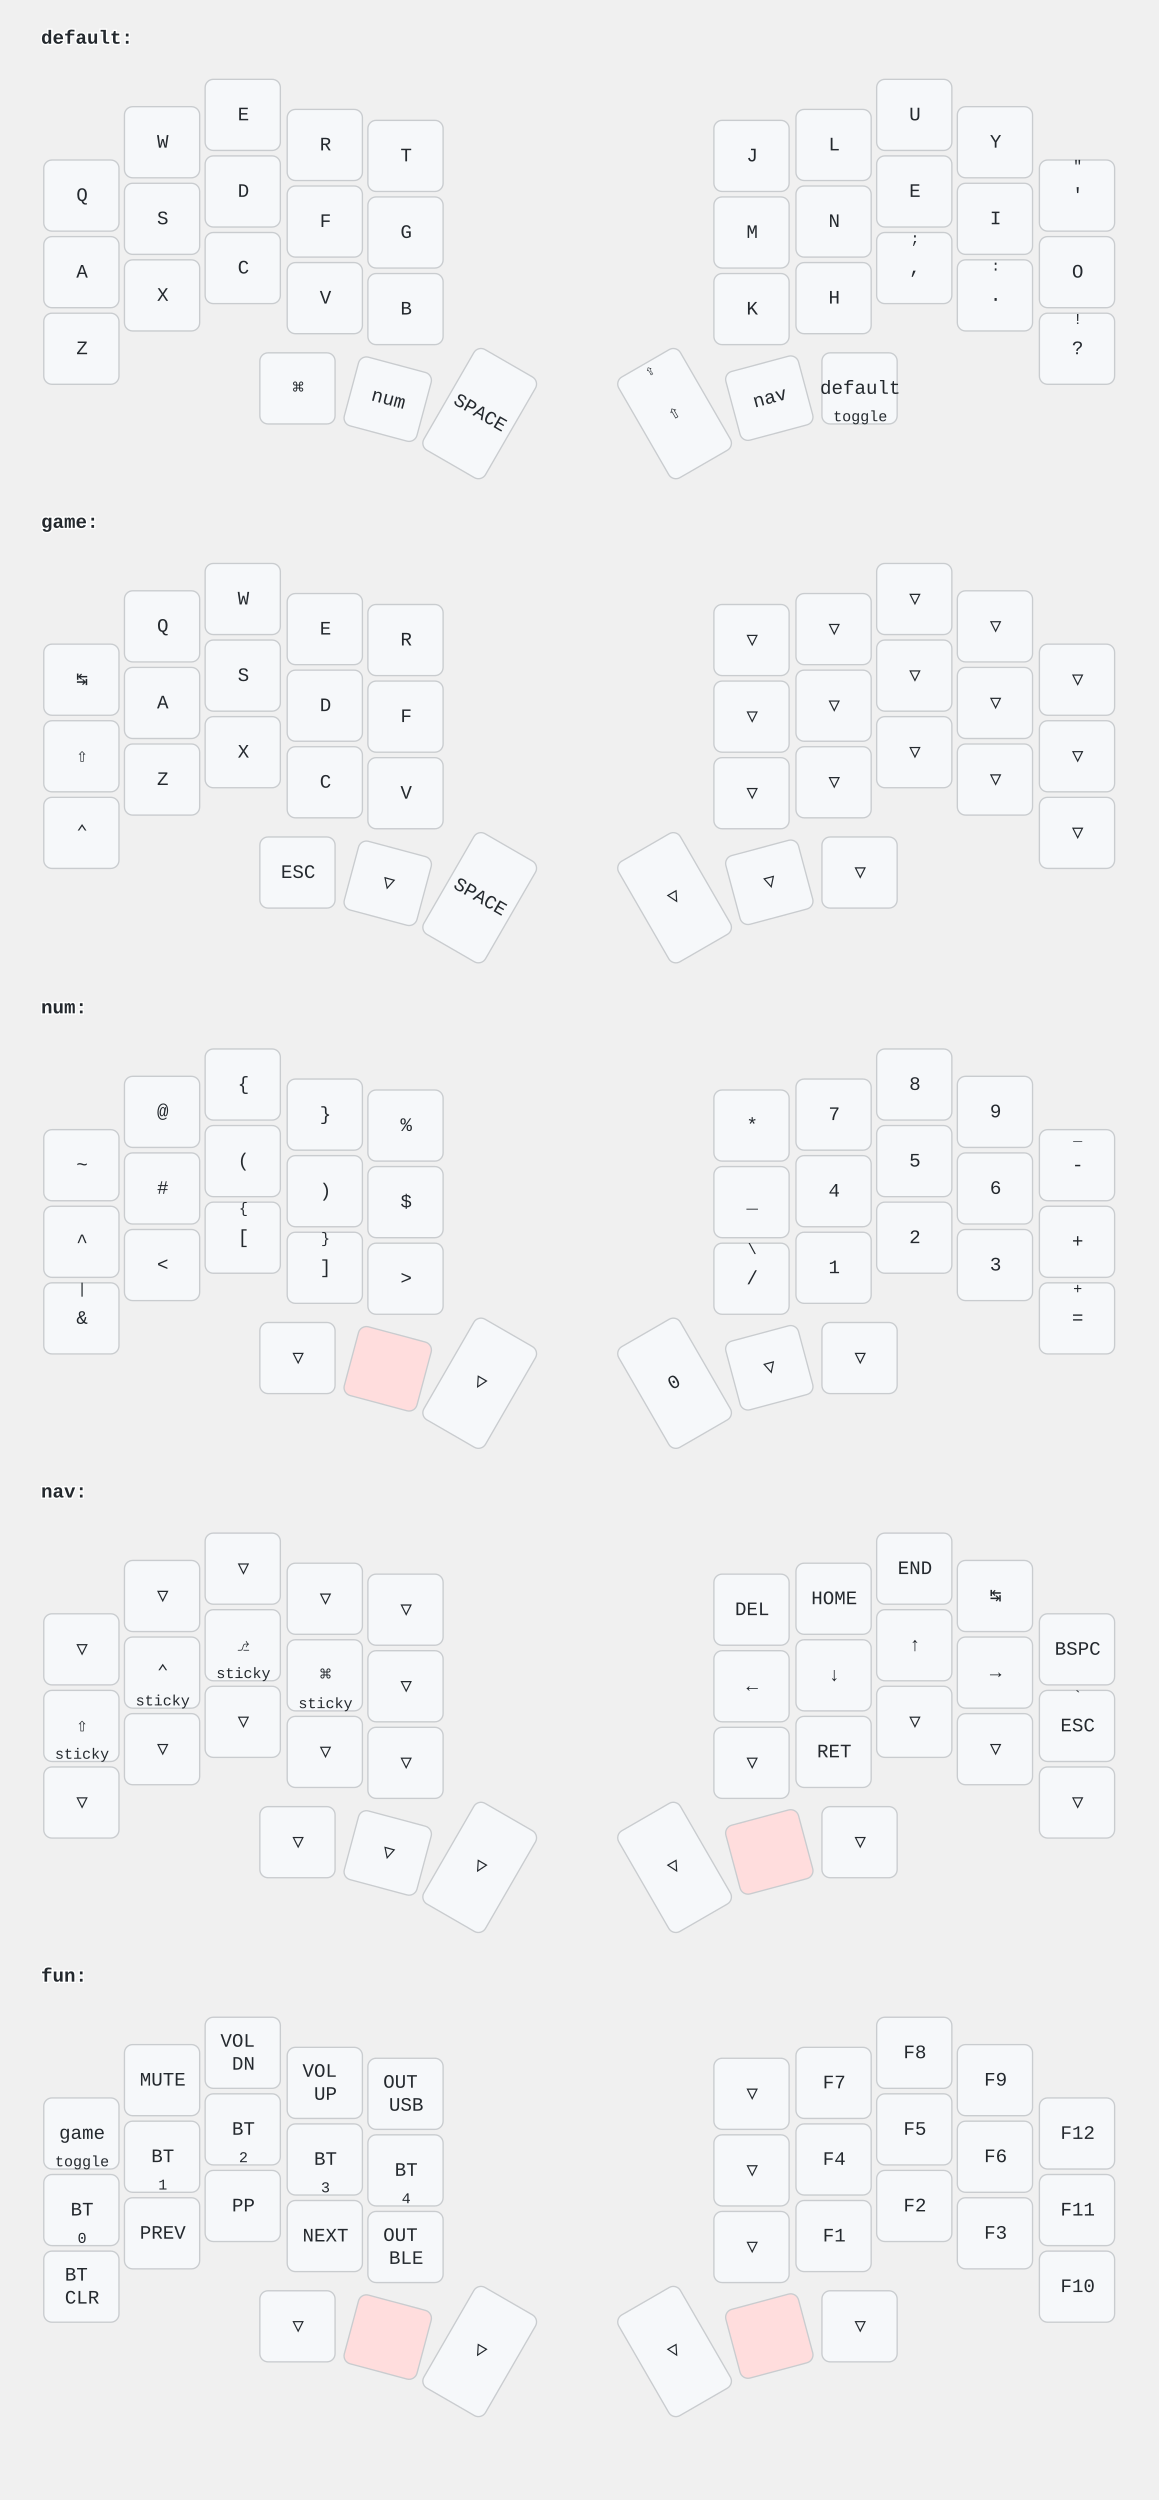
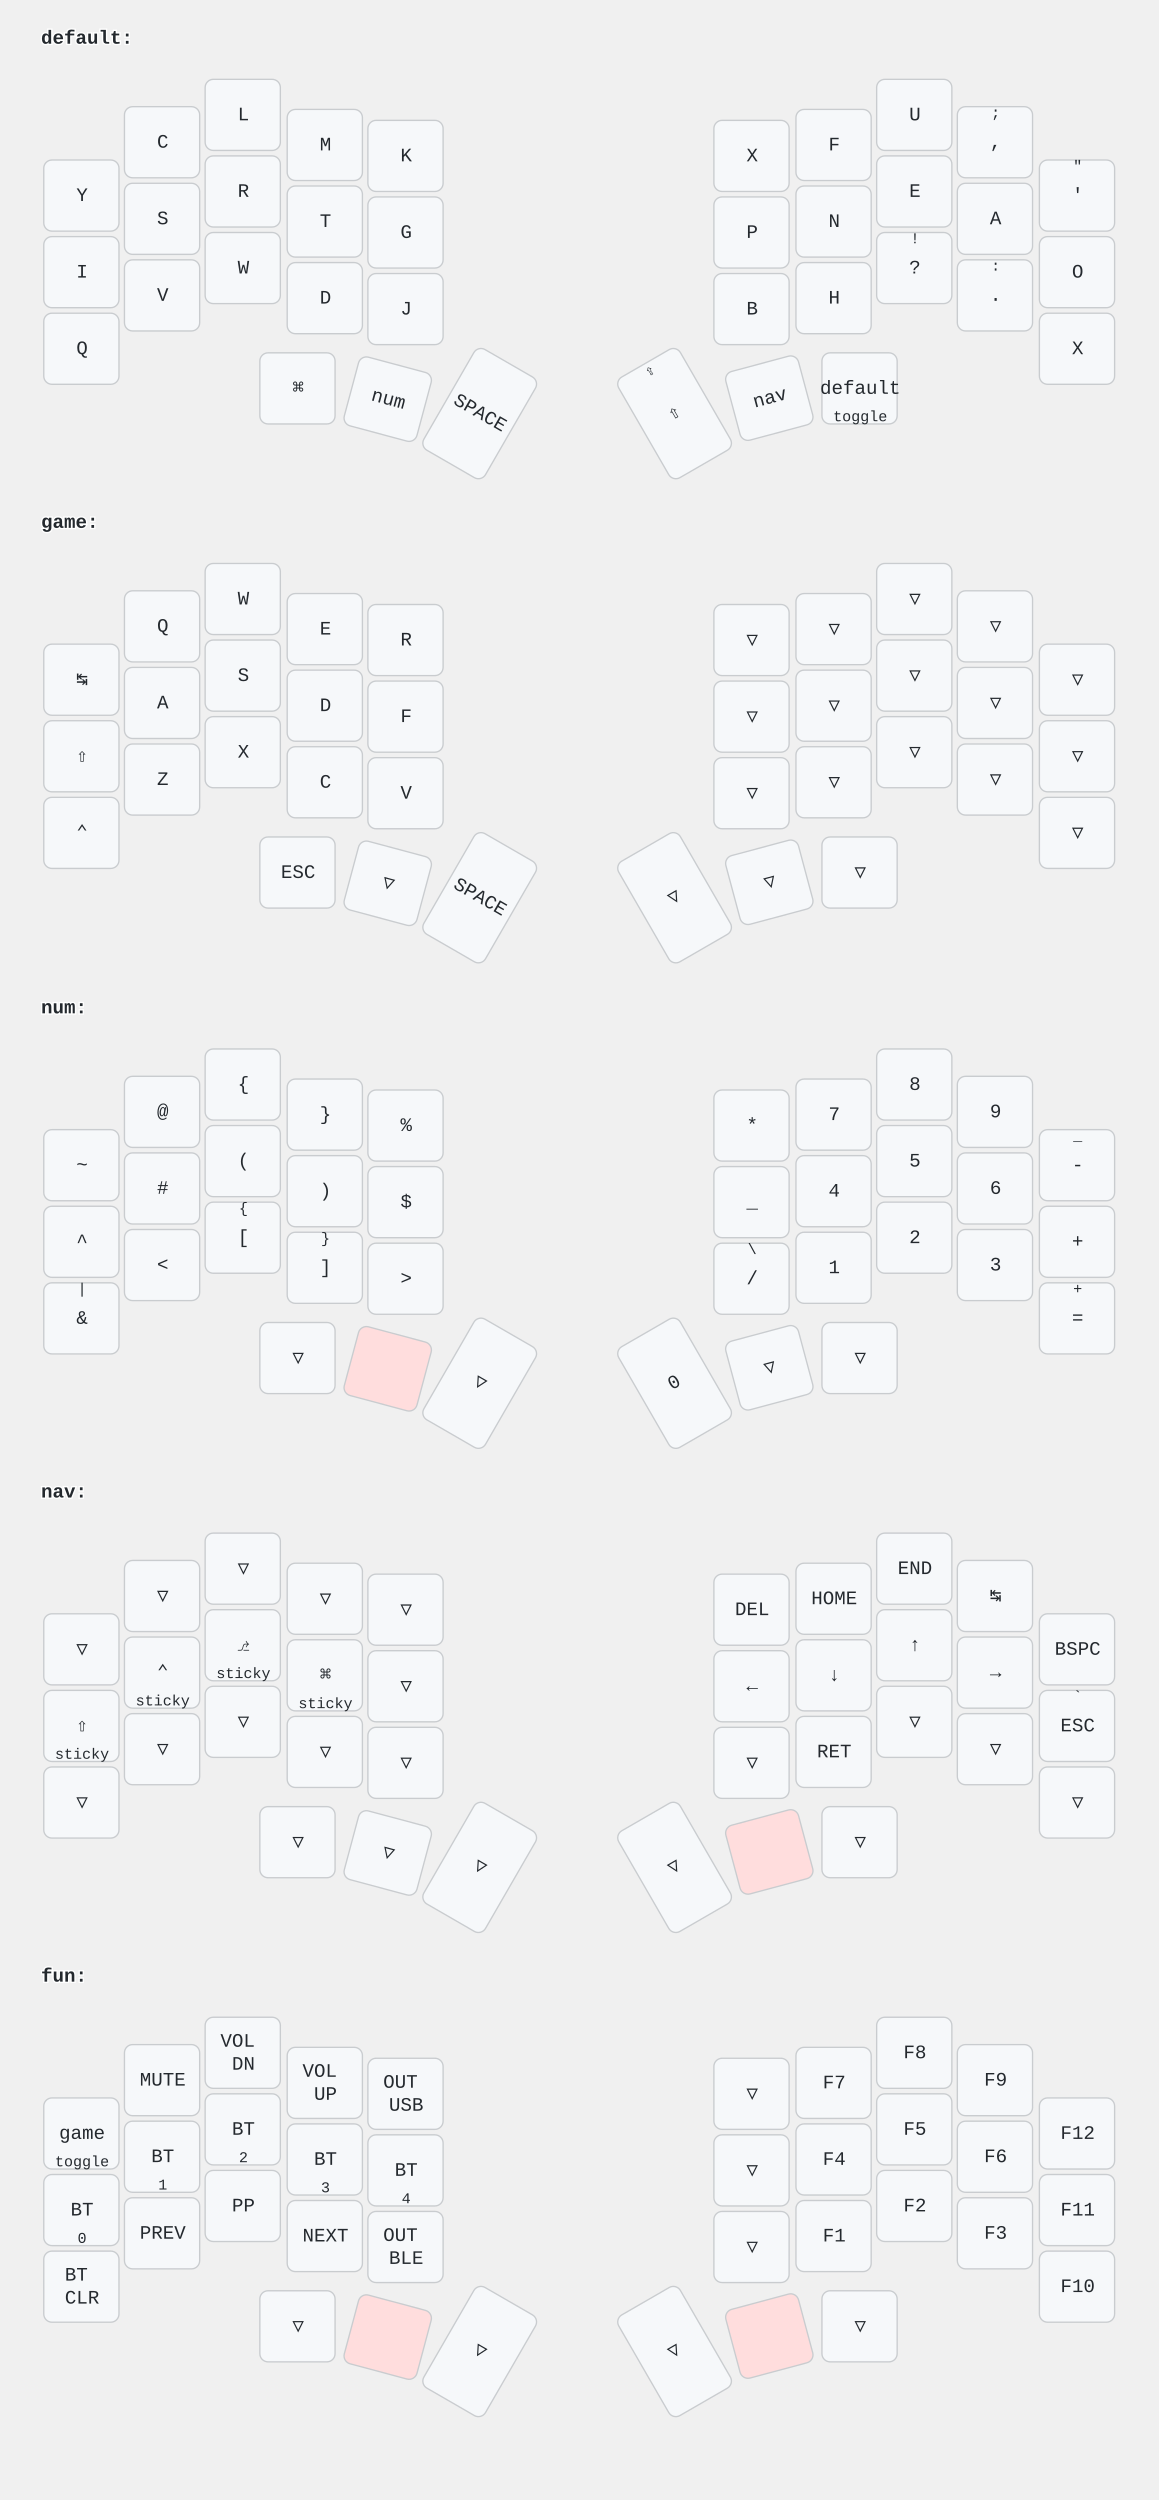
<svg xmlns="http://www.w3.org/2000/svg" width="847" height="1828" viewBox="0 0 847 1828" class="keymap">
  <style>/* font and background color specifications */
svg {
    font-family: SFMono-Regular,Consolas,Liberation Mono,Menlo,monospace;
    font-size: 14px;
    font-kerning: normal;
    text-rendering: optimizeLegibility;
    fill: #24292e;
}

/* default key styling */
rect {
    fill: #f6f8fa;
    stroke: #c9cccf;
    stroke-width: 1;
}

/* color accent for combo boxes */
rect.combo {
    fill: #cdf;
}

/* color accent for held keys */
rect.held, rect.combo.held {
    fill: #fdd;
}

/* color accent for ghost (optional) keys */
rect.ghost, rect.combo.ghost {
    fill: #ddd;
}

text {
    text-anchor: middle;
    dominant-baseline: middle;
}

/* styling for layer labels */
text.label {
    font-weight: bold;
    text-anchor: start;
    stroke: white;
    stroke-width: 2;
    paint-order: stroke;
}

/* styling for combo tap, and key hold/shifted label text */
text.combo, text.hold, text.shifted {
    font-size: 11px;
}

text.hold {
    text-anchor: middle;
    dominant-baseline: auto;
}

text.shifted {
    text-anchor: middle;
    dominant-baseline: hanging;
}

/* styling for hold/shifted label text in combo box */
text.combo.hold, text.combo.shifted {
    font-size: 8px;
}

/* styling for combo dendrons */
path {
    stroke-width: 1;
    stroke: gray;
    fill: none;
}
</style>
  <g transform="translate(30, 0)" class="layer-default">
    <text x="0" y="28" class="label" id="default">default:</text>
    <g transform="translate(0, 56)">
      <g transform="translate(30, 87)" class="key keypos-0">
        <rect rx="6" ry="6" x="-28" y="-26" width="55" height="52" class="key" />
-         <text x="0" y="0" class="key tap">Q</text>
+         <text x="0" y="0" class="key tap">Y</text>
      </g>
      <g transform="translate(89, 48)" class="key keypos-1">
        <rect rx="6" ry="6" x="-28" y="-26" width="55" height="52" class="key" />
-         <text x="0" y="0" class="key tap">W</text>
+         <text x="0" y="0" class="key tap">C</text>
      </g>
      <g transform="translate(148, 28)" class="key keypos-2">
        <rect rx="6" ry="6" x="-28" y="-26" width="55" height="52" class="key" />
-         <text x="0" y="0" class="key tap">E</text>
+         <text x="0" y="0" class="key tap">L</text>
      </g>
      <g transform="translate(208, 50)" class="key keypos-3">
        <rect rx="6" ry="6" x="-28" y="-26" width="55" height="52" class="key" />
-         <text x="0" y="0" class="key tap">R</text>
+         <text x="0" y="0" class="key tap">M</text>
      </g>
      <g transform="translate(267, 58)" class="key keypos-4">
        <rect rx="6" ry="6" x="-28" y="-26" width="55" height="52" class="key" />
-         <text x="0" y="0" class="key tap">T</text>
+         <text x="0" y="0" class="key tap">K</text>
      </g>
      <g transform="translate(520, 58)" class="key keypos-5">
        <rect rx="6" ry="6" x="-28" y="-26" width="55" height="52" class="key" />
-         <text x="0" y="0" class="key tap">J</text>
+         <text x="0" y="0" class="key tap">X</text>
      </g>
      <g transform="translate(580, 50)" class="key keypos-6">
        <rect rx="6" ry="6" x="-28" y="-26" width="55" height="52" class="key" />
-         <text x="0" y="0" class="key tap">L</text>
+         <text x="0" y="0" class="key tap">F</text>
      </g>
      <g transform="translate(639, 28)" class="key keypos-7">
        <rect rx="6" ry="6" x="-28" y="-26" width="55" height="52" class="key" />
        <text x="0" y="0" class="key tap">U</text>
      </g>
      <g transform="translate(698, 48)" class="key keypos-8">
        <rect rx="6" ry="6" x="-28" y="-26" width="55" height="52" class="key" />
-         <text x="0" y="0" class="key tap">Y</text>
+         <text x="0" y="0" class="key tap">,</text>
+         <text x="0" y="-24" class="key shifted">;</text>
      </g>
      <g transform="translate(758, 87)" class="key keypos-9">
        <rect rx="6" ry="6" x="-28" y="-26" width="55" height="52" class="key" />
        <text x="0" y="0" class="key tap">'</text>
        <text x="0" y="-24" class="key shifted">"</text>
      </g>
      <g transform="translate(30, 143)" class="key keypos-10">
        <rect rx="6" ry="6" x="-28" y="-26" width="55" height="52" class="key" />
+         <text x="0" y="0" class="key tap">I</text>
+       </g>
+       <g transform="translate(89, 104)" class="key keypos-11">
+         <rect rx="6" ry="6" x="-28" y="-26" width="55" height="52" class="key" />
+         <text x="0" y="0" class="key tap">S</text>
+       </g>
+       <g transform="translate(148, 84)" class="key keypos-12">
+         <rect rx="6" ry="6" x="-28" y="-26" width="55" height="52" class="key" />
+         <text x="0" y="0" class="key tap">R</text>
+       </g>
+       <g transform="translate(208, 106)" class="key keypos-13">
+         <rect rx="6" ry="6" x="-28" y="-26" width="55" height="52" class="key" />
+         <text x="0" y="0" class="key tap">T</text>
+       </g>
+       <g transform="translate(267, 114)" class="key keypos-14">
+         <rect rx="6" ry="6" x="-28" y="-26" width="55" height="52" class="key" />
+         <text x="0" y="0" class="key tap">G</text>
+       </g>
+       <g transform="translate(520, 114)" class="key keypos-15">
+         <rect rx="6" ry="6" x="-28" y="-26" width="55" height="52" class="key" />
+         <text x="0" y="0" class="key tap">P</text>
+       </g>
+       <g transform="translate(580, 106)" class="key keypos-16">
+         <rect rx="6" ry="6" x="-28" y="-26" width="55" height="52" class="key" />
+         <text x="0" y="0" class="key tap">N</text>
+       </g>
+       <g transform="translate(639, 84)" class="key keypos-17">
+         <rect rx="6" ry="6" x="-28" y="-26" width="55" height="52" class="key" />
+         <text x="0" y="0" class="key tap">E</text>
+       </g>
+       <g transform="translate(698, 104)" class="key keypos-18">
+         <rect rx="6" ry="6" x="-28" y="-26" width="55" height="52" class="key" />
        <text x="0" y="0" class="key tap">A</text>
      </g>
-       <g transform="translate(89, 104)" class="key keypos-11">
-         <rect rx="6" ry="6" x="-28" y="-26" width="55" height="52" class="key" />
-         <text x="0" y="0" class="key tap">S</text>
-       </g>
-       <g transform="translate(148, 84)" class="key keypos-12">
+       <g transform="translate(758, 143)" class="key keypos-19">
+         <rect rx="6" ry="6" x="-28" y="-26" width="55" height="52" class="key" />
+         <text x="0" y="0" class="key tap">O</text>
+       </g>
+       <g transform="translate(30, 199)" class="key keypos-20">
+         <rect rx="6" ry="6" x="-28" y="-26" width="55" height="52" class="key" />
+         <text x="0" y="0" class="key tap">Q</text>
+       </g>
+       <g transform="translate(89, 160)" class="key keypos-21">
+         <rect rx="6" ry="6" x="-28" y="-26" width="55" height="52" class="key" />
+         <text x="0" y="0" class="key tap">V</text>
+       </g>
+       <g transform="translate(148, 140)" class="key keypos-22">
+         <rect rx="6" ry="6" x="-28" y="-26" width="55" height="52" class="key" />
+         <text x="0" y="0" class="key tap">W</text>
+       </g>
+       <g transform="translate(208, 162)" class="key keypos-23">
        <rect rx="6" ry="6" x="-28" y="-26" width="55" height="52" class="key" />
        <text x="0" y="0" class="key tap">D</text>
      </g>
-       <g transform="translate(208, 106)" class="key keypos-13">
-         <rect rx="6" ry="6" x="-28" y="-26" width="55" height="52" class="key" />
-         <text x="0" y="0" class="key tap">F</text>
-       </g>
-       <g transform="translate(267, 114)" class="key keypos-14">
-         <rect rx="6" ry="6" x="-28" y="-26" width="55" height="52" class="key" />
-         <text x="0" y="0" class="key tap">G</text>
-       </g>
-       <g transform="translate(520, 114)" class="key keypos-15">
-         <rect rx="6" ry="6" x="-28" y="-26" width="55" height="52" class="key" />
-         <text x="0" y="0" class="key tap">M</text>
-       </g>
-       <g transform="translate(580, 106)" class="key keypos-16">
-         <rect rx="6" ry="6" x="-28" y="-26" width="55" height="52" class="key" />
-         <text x="0" y="0" class="key tap">N</text>
-       </g>
-       <g transform="translate(639, 84)" class="key keypos-17">
-         <rect rx="6" ry="6" x="-28" y="-26" width="55" height="52" class="key" />
-         <text x="0" y="0" class="key tap">E</text>
-       </g>
-       <g transform="translate(698, 104)" class="key keypos-18">
-         <rect rx="6" ry="6" x="-28" y="-26" width="55" height="52" class="key" />
-         <text x="0" y="0" class="key tap">I</text>
-       </g>
-       <g transform="translate(758, 143)" class="key keypos-19">
-         <rect rx="6" ry="6" x="-28" y="-26" width="55" height="52" class="key" />
-         <text x="0" y="0" class="key tap">O</text>
-       </g>
-       <g transform="translate(30, 199)" class="key keypos-20">
-         <rect rx="6" ry="6" x="-28" y="-26" width="55" height="52" class="key" />
-         <text x="0" y="0" class="key tap">Z</text>
-       </g>
-       <g transform="translate(89, 160)" class="key keypos-21">
-         <rect rx="6" ry="6" x="-28" y="-26" width="55" height="52" class="key" />
-         <text x="0" y="0" class="key tap">X</text>
-       </g>
-       <g transform="translate(148, 140)" class="key keypos-22">
-         <rect rx="6" ry="6" x="-28" y="-26" width="55" height="52" class="key" />
-         <text x="0" y="0" class="key tap">C</text>
-       </g>
-       <g transform="translate(208, 162)" class="key keypos-23">
-         <rect rx="6" ry="6" x="-28" y="-26" width="55" height="52" class="key" />
-         <text x="0" y="0" class="key tap">V</text>
-       </g>
      <g transform="translate(267, 170)" class="key keypos-24">
        <rect rx="6" ry="6" x="-28" y="-26" width="55" height="52" class="key" />
+         <text x="0" y="0" class="key tap">J</text>
+       </g>
+       <g transform="translate(520, 170)" class="key keypos-25">
+         <rect rx="6" ry="6" x="-28" y="-26" width="55" height="52" class="key" />
        <text x="0" y="0" class="key tap">B</text>
      </g>
-       <g transform="translate(520, 170)" class="key keypos-25">
-         <rect rx="6" ry="6" x="-28" y="-26" width="55" height="52" class="key" />
-         <text x="0" y="0" class="key tap">K</text>
-       </g>
      <g transform="translate(580, 162)" class="key keypos-26">
        <rect rx="6" ry="6" x="-28" y="-26" width="55" height="52" class="key" />
        <text x="0" y="0" class="key tap">H</text>
      </g>
      <g transform="translate(639, 140)" class="key keypos-27">
        <rect rx="6" ry="6" x="-28" y="-26" width="55" height="52" class="key" />
-         <text x="0" y="0" class="key tap">,</text>
-         <text x="0" y="-24" class="key shifted">;</text>
+         <text x="0" y="0" class="key tap">?</text>
+         <text x="0" y="-24" class="key shifted">!</text>
      </g>
      <g transform="translate(698, 160)" class="key keypos-28">
        <rect rx="6" ry="6" x="-28" y="-26" width="55" height="52" class="key" />
        <text x="0" y="0" class="key tap">.</text>
        <text x="0" y="-24" class="key shifted">:</text>
      </g>
      <g transform="translate(758, 199)" class="key keypos-29">
        <rect rx="6" ry="6" x="-28" y="-26" width="55" height="52" class="key" />
-         <text x="0" y="0" class="key tap">?</text>
-         <text x="0" y="-24" class="key shifted">!</text>
+         <text x="0" y="0" class="key tap">X</text>
      </g>
      <g transform="translate(188, 228)" class="key keypos-30">
        <rect rx="6" ry="6" x="-28" y="-26" width="55" height="52" class="key" />
        <text x="0" y="0" class="key tap">⌘</text>
      </g>
      <g transform="translate(254, 236) rotate(15.0)" class="key keypos-31">
        <rect rx="6" ry="6" x="-28" y="-26" width="55" height="52" class="key" />
        <a href="#num">
          <text x="0" y="0" class="key tap layer-activator">num</text>
        </a>
      </g>
      <g transform="translate(321, 246) rotate(30.0)" class="key keypos-32">
        <rect rx="6" ry="6" x="-26" y="-42" width="52" height="85" class="key" />
        <text x="0" y="0" class="key tap">SPACE</text>
      </g>
      <g transform="translate(463, 246) rotate(-30.0)" class="key keypos-33">
        <rect rx="6" ry="6" x="-26" y="-42" width="52" height="85" class="key" />
        <text x="0" y="0" class="key tap">⇧</text>
        <text x="0" y="-40" class="key shifted">⇪</text>
      </g>
      <g transform="translate(533, 235) rotate(-15.0)" class="key keypos-34">
        <rect rx="6" ry="6" x="-28" y="-26" width="55" height="52" class="key" />
        <a href="#nav">
          <text x="0" y="0" class="key tap layer-activator">nav</text>
        </a>
      </g>
      <g transform="translate(599, 228)" class="key keypos-35">
        <rect rx="6" ry="6" x="-28" y="-26" width="55" height="52" class="key" />
        <a href="#default">
          <text x="0" y="0" class="key tap layer-activator">default</text>
        </a>
        <text x="0" y="24" class="key hold">toggle</text>
      </g>
    </g>
  </g>
  <g transform="translate(30, 354)" class="layer-game">
    <text x="0" y="28" class="label" id="game">game:</text>
    <g transform="translate(0, 56)">
      <g transform="translate(30, 87)" class="key keypos-0">
        <rect rx="6" ry="6" x="-28" y="-26" width="55" height="52" class="key" />
        <text x="0" y="0" class="key tap">↹</text>
      </g>
      <g transform="translate(89, 48)" class="key keypos-1">
        <rect rx="6" ry="6" x="-28" y="-26" width="55" height="52" class="key" />
        <text x="0" y="0" class="key tap">Q</text>
      </g>
      <g transform="translate(148, 28)" class="key keypos-2">
        <rect rx="6" ry="6" x="-28" y="-26" width="55" height="52" class="key" />
        <text x="0" y="0" class="key tap">W</text>
      </g>
      <g transform="translate(208, 50)" class="key keypos-3">
        <rect rx="6" ry="6" x="-28" y="-26" width="55" height="52" class="key" />
        <text x="0" y="0" class="key tap">E</text>
      </g>
      <g transform="translate(267, 58)" class="key keypos-4">
        <rect rx="6" ry="6" x="-28" y="-26" width="55" height="52" class="key" />
        <text x="0" y="0" class="key tap">R</text>
      </g>
      <g transform="translate(520, 58)" class="key trans keypos-5">
        <rect rx="6" ry="6" x="-28" y="-26" width="55" height="52" class="key trans" />
        <text x="0" y="0" class="key trans tap">▽</text>
      </g>
      <g transform="translate(580, 50)" class="key trans keypos-6">
        <rect rx="6" ry="6" x="-28" y="-26" width="55" height="52" class="key trans" />
        <text x="0" y="0" class="key trans tap">▽</text>
      </g>
      <g transform="translate(639, 28)" class="key trans keypos-7">
        <rect rx="6" ry="6" x="-28" y="-26" width="55" height="52" class="key trans" />
        <text x="0" y="0" class="key trans tap">▽</text>
      </g>
      <g transform="translate(698, 48)" class="key trans keypos-8">
        <rect rx="6" ry="6" x="-28" y="-26" width="55" height="52" class="key trans" />
        <text x="0" y="0" class="key trans tap">▽</text>
      </g>
      <g transform="translate(758, 87)" class="key trans keypos-9">
        <rect rx="6" ry="6" x="-28" y="-26" width="55" height="52" class="key trans" />
        <text x="0" y="0" class="key trans tap">▽</text>
      </g>
      <g transform="translate(30, 143)" class="key keypos-10">
        <rect rx="6" ry="6" x="-28" y="-26" width="55" height="52" class="key" />
        <text x="0" y="0" class="key tap">⇧</text>
      </g>
      <g transform="translate(89, 104)" class="key keypos-11">
        <rect rx="6" ry="6" x="-28" y="-26" width="55" height="52" class="key" />
        <text x="0" y="0" class="key tap">A</text>
      </g>
      <g transform="translate(148, 84)" class="key keypos-12">
        <rect rx="6" ry="6" x="-28" y="-26" width="55" height="52" class="key" />
        <text x="0" y="0" class="key tap">S</text>
      </g>
      <g transform="translate(208, 106)" class="key keypos-13">
        <rect rx="6" ry="6" x="-28" y="-26" width="55" height="52" class="key" />
        <text x="0" y="0" class="key tap">D</text>
      </g>
      <g transform="translate(267, 114)" class="key keypos-14">
        <rect rx="6" ry="6" x="-28" y="-26" width="55" height="52" class="key" />
        <text x="0" y="0" class="key tap">F</text>
      </g>
      <g transform="translate(520, 114)" class="key trans keypos-15">
        <rect rx="6" ry="6" x="-28" y="-26" width="55" height="52" class="key trans" />
        <text x="0" y="0" class="key trans tap">▽</text>
      </g>
      <g transform="translate(580, 106)" class="key trans keypos-16">
        <rect rx="6" ry="6" x="-28" y="-26" width="55" height="52" class="key trans" />
        <text x="0" y="0" class="key trans tap">▽</text>
      </g>
      <g transform="translate(639, 84)" class="key trans keypos-17">
        <rect rx="6" ry="6" x="-28" y="-26" width="55" height="52" class="key trans" />
        <text x="0" y="0" class="key trans tap">▽</text>
      </g>
      <g transform="translate(698, 104)" class="key trans keypos-18">
        <rect rx="6" ry="6" x="-28" y="-26" width="55" height="52" class="key trans" />
        <text x="0" y="0" class="key trans tap">▽</text>
      </g>
      <g transform="translate(758, 143)" class="key trans keypos-19">
        <rect rx="6" ry="6" x="-28" y="-26" width="55" height="52" class="key trans" />
        <text x="0" y="0" class="key trans tap">▽</text>
      </g>
      <g transform="translate(30, 199)" class="key keypos-20">
        <rect rx="6" ry="6" x="-28" y="-26" width="55" height="52" class="key" />
        <text x="0" y="0" class="key tap">⌃</text>
      </g>
      <g transform="translate(89, 160)" class="key keypos-21">
        <rect rx="6" ry="6" x="-28" y="-26" width="55" height="52" class="key" />
        <text x="0" y="0" class="key tap">Z</text>
      </g>
      <g transform="translate(148, 140)" class="key keypos-22">
        <rect rx="6" ry="6" x="-28" y="-26" width="55" height="52" class="key" />
        <text x="0" y="0" class="key tap">X</text>
      </g>
      <g transform="translate(208, 162)" class="key keypos-23">
        <rect rx="6" ry="6" x="-28" y="-26" width="55" height="52" class="key" />
        <text x="0" y="0" class="key tap">C</text>
      </g>
      <g transform="translate(267, 170)" class="key keypos-24">
        <rect rx="6" ry="6" x="-28" y="-26" width="55" height="52" class="key" />
        <text x="0" y="0" class="key tap">V</text>
      </g>
      <g transform="translate(520, 170)" class="key trans keypos-25">
        <rect rx="6" ry="6" x="-28" y="-26" width="55" height="52" class="key trans" />
        <text x="0" y="0" class="key trans tap">▽</text>
      </g>
      <g transform="translate(580, 162)" class="key trans keypos-26">
        <rect rx="6" ry="6" x="-28" y="-26" width="55" height="52" class="key trans" />
        <text x="0" y="0" class="key trans tap">▽</text>
      </g>
      <g transform="translate(639, 140)" class="key trans keypos-27">
        <rect rx="6" ry="6" x="-28" y="-26" width="55" height="52" class="key trans" />
        <text x="0" y="0" class="key trans tap">▽</text>
      </g>
      <g transform="translate(698, 160)" class="key trans keypos-28">
        <rect rx="6" ry="6" x="-28" y="-26" width="55" height="52" class="key trans" />
        <text x="0" y="0" class="key trans tap">▽</text>
      </g>
      <g transform="translate(758, 199)" class="key trans keypos-29">
        <rect rx="6" ry="6" x="-28" y="-26" width="55" height="52" class="key trans" />
        <text x="0" y="0" class="key trans tap">▽</text>
      </g>
      <g transform="translate(188, 228)" class="key keypos-30">
        <rect rx="6" ry="6" x="-28" y="-26" width="55" height="52" class="key" />
        <text x="0" y="0" class="key tap">ESC</text>
      </g>
      <g transform="translate(254, 236) rotate(15.0)" class="key trans keypos-31">
        <rect rx="6" ry="6" x="-28" y="-26" width="55" height="52" class="key trans" />
        <text x="0" y="0" class="key trans tap">▽</text>
      </g>
      <g transform="translate(321, 246) rotate(30.0)" class="key keypos-32">
        <rect rx="6" ry="6" x="-26" y="-42" width="52" height="85" class="key" />
        <text x="0" y="0" class="key tap">SPACE</text>
      </g>
      <g transform="translate(463, 246) rotate(-30.0)" class="key trans keypos-33">
        <rect rx="6" ry="6" x="-26" y="-42" width="52" height="85" class="key trans" />
        <text x="0" y="0" class="key trans tap">▽</text>
      </g>
      <g transform="translate(533, 235) rotate(-15.0)" class="key trans keypos-34">
        <rect rx="6" ry="6" x="-28" y="-26" width="55" height="52" class="key trans" />
        <text x="0" y="0" class="key trans tap">▽</text>
      </g>
      <g transform="translate(599, 228)" class="key trans keypos-35">
        <rect rx="6" ry="6" x="-28" y="-26" width="55" height="52" class="key trans" />
        <text x="0" y="0" class="key trans tap">▽</text>
      </g>
    </g>
  </g>
  <g transform="translate(30, 709)" class="layer-num">
    <text x="0" y="28" class="label" id="num">num:</text>
    <g transform="translate(0, 56)">
      <g transform="translate(30, 87)" class="key keypos-0">
        <rect rx="6" ry="6" x="-28" y="-26" width="55" height="52" class="key" />
        <text x="0" y="0" class="key tap">~</text>
      </g>
      <g transform="translate(89, 48)" class="key keypos-1">
        <rect rx="6" ry="6" x="-28" y="-26" width="55" height="52" class="key" />
        <text x="0" y="0" class="key tap">@</text>
      </g>
      <g transform="translate(148, 28)" class="key keypos-2">
        <rect rx="6" ry="6" x="-28" y="-26" width="55" height="52" class="key" />
        <text x="0" y="0" class="key tap">{</text>
      </g>
      <g transform="translate(208, 50)" class="key keypos-3">
        <rect rx="6" ry="6" x="-28" y="-26" width="55" height="52" class="key" />
        <text x="0" y="0" class="key tap">}</text>
      </g>
      <g transform="translate(267, 58)" class="key keypos-4">
        <rect rx="6" ry="6" x="-28" y="-26" width="55" height="52" class="key" />
        <text x="0" y="0" class="key tap">%</text>
      </g>
      <g transform="translate(520, 58)" class="key keypos-5">
        <rect rx="6" ry="6" x="-28" y="-26" width="55" height="52" class="key" />
        <text x="0" y="0" class="key tap">*</text>
      </g>
      <g transform="translate(580, 50)" class="key keypos-6">
        <rect rx="6" ry="6" x="-28" y="-26" width="55" height="52" class="key" />
        <text x="0" y="0" class="key tap">7</text>
      </g>
      <g transform="translate(639, 28)" class="key keypos-7">
        <rect rx="6" ry="6" x="-28" y="-26" width="55" height="52" class="key" />
        <text x="0" y="0" class="key tap">8</text>
      </g>
      <g transform="translate(698, 48)" class="key keypos-8">
        <rect rx="6" ry="6" x="-28" y="-26" width="55" height="52" class="key" />
        <text x="0" y="0" class="key tap">9</text>
      </g>
      <g transform="translate(758, 87)" class="key keypos-9">
        <rect rx="6" ry="6" x="-28" y="-26" width="55" height="52" class="key" />
        <text x="0" y="0" class="key tap">-</text>
        <text x="0" y="-24" class="key shifted">_</text>
      </g>
      <g transform="translate(30, 143)" class="key keypos-10">
        <rect rx="6" ry="6" x="-28" y="-26" width="55" height="52" class="key" />
        <text x="0" y="0" class="key tap">^</text>
      </g>
      <g transform="translate(89, 104)" class="key keypos-11">
        <rect rx="6" ry="6" x="-28" y="-26" width="55" height="52" class="key" />
        <text x="0" y="0" class="key tap">#</text>
      </g>
      <g transform="translate(148, 84)" class="key keypos-12">
        <rect rx="6" ry="6" x="-28" y="-26" width="55" height="52" class="key" />
        <text x="0" y="0" class="key tap">(</text>
      </g>
      <g transform="translate(208, 106)" class="key keypos-13">
        <rect rx="6" ry="6" x="-28" y="-26" width="55" height="52" class="key" />
        <text x="0" y="0" class="key tap">)</text>
      </g>
      <g transform="translate(267, 114)" class="key keypos-14">
        <rect rx="6" ry="6" x="-28" y="-26" width="55" height="52" class="key" />
        <text x="0" y="0" class="key tap">$</text>
      </g>
      <g transform="translate(520, 114)" class="key keypos-15">
        <rect rx="6" ry="6" x="-28" y="-26" width="55" height="52" class="key" />
        <text x="0" y="0" class="key tap">_</text>
      </g>
      <g transform="translate(580, 106)" class="key keypos-16">
        <rect rx="6" ry="6" x="-28" y="-26" width="55" height="52" class="key" />
        <text x="0" y="0" class="key tap">4</text>
      </g>
      <g transform="translate(639, 84)" class="key keypos-17">
        <rect rx="6" ry="6" x="-28" y="-26" width="55" height="52" class="key" />
        <text x="0" y="0" class="key tap">5</text>
      </g>
      <g transform="translate(698, 104)" class="key keypos-18">
        <rect rx="6" ry="6" x="-28" y="-26" width="55" height="52" class="key" />
        <text x="0" y="0" class="key tap">6</text>
      </g>
      <g transform="translate(758, 143)" class="key keypos-19">
        <rect rx="6" ry="6" x="-28" y="-26" width="55" height="52" class="key" />
        <text x="0" y="0" class="key tap">+</text>
      </g>
      <g transform="translate(30, 199)" class="key keypos-20">
        <rect rx="6" ry="6" x="-28" y="-26" width="55" height="52" class="key" />
        <text x="0" y="0" class="key tap">&amp;</text>
        <text x="0" y="-24" class="key shifted">|</text>
      </g>
      <g transform="translate(89, 160)" class="key keypos-21">
        <rect rx="6" ry="6" x="-28" y="-26" width="55" height="52" class="key" />
        <text x="0" y="0" class="key tap">&lt;</text>
      </g>
      <g transform="translate(148, 140)" class="key keypos-22">
        <rect rx="6" ry="6" x="-28" y="-26" width="55" height="52" class="key" />
        <text x="0" y="0" class="key tap">[</text>
        <text x="0" y="-24" class="key shifted">{</text>
      </g>
      <g transform="translate(208, 162)" class="key keypos-23">
        <rect rx="6" ry="6" x="-28" y="-26" width="55" height="52" class="key" />
        <text x="0" y="0" class="key tap">]</text>
        <text x="0" y="-24" class="key shifted">}</text>
      </g>
      <g transform="translate(267, 170)" class="key keypos-24">
        <rect rx="6" ry="6" x="-28" y="-26" width="55" height="52" class="key" />
        <text x="0" y="0" class="key tap">&gt;</text>
      </g>
      <g transform="translate(520, 170)" class="key keypos-25">
        <rect rx="6" ry="6" x="-28" y="-26" width="55" height="52" class="key" />
        <text x="0" y="0" class="key tap">/</text>
        <text x="0" y="-24" class="key shifted">\</text>
      </g>
      <g transform="translate(580, 162)" class="key keypos-26">
        <rect rx="6" ry="6" x="-28" y="-26" width="55" height="52" class="key" />
        <text x="0" y="0" class="key tap">1</text>
      </g>
      <g transform="translate(639, 140)" class="key keypos-27">
        <rect rx="6" ry="6" x="-28" y="-26" width="55" height="52" class="key" />
        <text x="0" y="0" class="key tap">2</text>
      </g>
      <g transform="translate(698, 160)" class="key keypos-28">
        <rect rx="6" ry="6" x="-28" y="-26" width="55" height="52" class="key" />
        <text x="0" y="0" class="key tap">3</text>
      </g>
      <g transform="translate(758, 199)" class="key keypos-29">
        <rect rx="6" ry="6" x="-28" y="-26" width="55" height="52" class="key" />
        <text x="0" y="0" class="key tap">=</text>
        <text x="0" y="-24" class="key shifted">+</text>
      </g>
      <g transform="translate(188, 228)" class="key trans keypos-30">
        <rect rx="6" ry="6" x="-28" y="-26" width="55" height="52" class="key trans" />
        <text x="0" y="0" class="key trans tap">▽</text>
      </g>
      <g transform="translate(254, 236) rotate(15.0)" class="key held keypos-31">
        <rect rx="6" ry="6" x="-28" y="-26" width="55" height="52" class="key held" />
      </g>
      <g transform="translate(321, 246) rotate(30.0)" class="key trans keypos-32">
        <rect rx="6" ry="6" x="-26" y="-42" width="52" height="85" class="key trans" />
        <text x="0" y="0" class="key trans tap">▽</text>
      </g>
      <g transform="translate(463, 246) rotate(-30.0)" class="key keypos-33">
        <rect rx="6" ry="6" x="-26" y="-42" width="52" height="85" class="key" />
        <text x="0" y="0" class="key tap">0</text>
      </g>
      <g transform="translate(533, 235) rotate(-15.0)" class="key trans keypos-34">
        <rect rx="6" ry="6" x="-28" y="-26" width="55" height="52" class="key trans" />
        <text x="0" y="0" class="key trans tap">▽</text>
      </g>
      <g transform="translate(599, 228)" class="key trans keypos-35">
        <rect rx="6" ry="6" x="-28" y="-26" width="55" height="52" class="key trans" />
        <text x="0" y="0" class="key trans tap">▽</text>
      </g>
    </g>
  </g>
  <g transform="translate(30, 1063)" class="layer-nav">
    <text x="0" y="28" class="label" id="nav">nav:</text>
    <g transform="translate(0, 56)">
      <g transform="translate(30, 87)" class="key trans keypos-0">
        <rect rx="6" ry="6" x="-28" y="-26" width="55" height="52" class="key trans" />
        <text x="0" y="0" class="key trans tap">▽</text>
      </g>
      <g transform="translate(89, 48)" class="key trans keypos-1">
        <rect rx="6" ry="6" x="-28" y="-26" width="55" height="52" class="key trans" />
        <text x="0" y="0" class="key trans tap">▽</text>
      </g>
      <g transform="translate(148, 28)" class="key trans keypos-2">
        <rect rx="6" ry="6" x="-28" y="-26" width="55" height="52" class="key trans" />
        <text x="0" y="0" class="key trans tap">▽</text>
      </g>
      <g transform="translate(208, 50)" class="key trans keypos-3">
        <rect rx="6" ry="6" x="-28" y="-26" width="55" height="52" class="key trans" />
        <text x="0" y="0" class="key trans tap">▽</text>
      </g>
      <g transform="translate(267, 58)" class="key trans keypos-4">
        <rect rx="6" ry="6" x="-28" y="-26" width="55" height="52" class="key trans" />
        <text x="0" y="0" class="key trans tap">▽</text>
      </g>
      <g transform="translate(520, 58)" class="key keypos-5">
        <rect rx="6" ry="6" x="-28" y="-26" width="55" height="52" class="key" />
        <text x="0" y="0" class="key tap">DEL</text>
      </g>
      <g transform="translate(580, 50)" class="key keypos-6">
        <rect rx="6" ry="6" x="-28" y="-26" width="55" height="52" class="key" />
        <text x="0" y="0" class="key tap">HOME</text>
      </g>
      <g transform="translate(639, 28)" class="key keypos-7">
        <rect rx="6" ry="6" x="-28" y="-26" width="55" height="52" class="key" />
        <text x="0" y="0" class="key tap">END</text>
      </g>
      <g transform="translate(698, 48)" class="key keypos-8">
        <rect rx="6" ry="6" x="-28" y="-26" width="55" height="52" class="key" />
        <text x="0" y="0" class="key tap">↹</text>
      </g>
      <g transform="translate(758, 87)" class="key keypos-9">
        <rect rx="6" ry="6" x="-28" y="-26" width="55" height="52" class="key" />
        <text x="0" y="0" class="key tap">BSPC</text>
      </g>
      <g transform="translate(30, 143)" class="key keypos-10">
        <rect rx="6" ry="6" x="-28" y="-26" width="55" height="52" class="key" />
        <text x="0" y="0" class="key tap">⇧</text>
        <text x="0" y="24" class="key hold">sticky</text>
      </g>
      <g transform="translate(89, 104)" class="key keypos-11">
        <rect rx="6" ry="6" x="-28" y="-26" width="55" height="52" class="key" />
        <text x="0" y="0" class="key tap">⌃</text>
        <text x="0" y="24" class="key hold">sticky</text>
      </g>
      <g transform="translate(148, 84)" class="key keypos-12">
        <rect rx="6" ry="6" x="-28" y="-26" width="55" height="52" class="key" />
        <text x="0" y="0" class="key tap">⎇</text>
        <text x="0" y="24" class="key hold">sticky</text>
      </g>
      <g transform="translate(208, 106)" class="key keypos-13">
        <rect rx="6" ry="6" x="-28" y="-26" width="55" height="52" class="key" />
        <text x="0" y="0" class="key tap">⌘</text>
        <text x="0" y="24" class="key hold">sticky</text>
      </g>
      <g transform="translate(267, 114)" class="key trans keypos-14">
        <rect rx="6" ry="6" x="-28" y="-26" width="55" height="52" class="key trans" />
        <text x="0" y="0" class="key trans tap">▽</text>
      </g>
      <g transform="translate(520, 114)" class="key keypos-15">
        <rect rx="6" ry="6" x="-28" y="-26" width="55" height="52" class="key" />
        <text x="0" y="0" class="key tap">←</text>
      </g>
      <g transform="translate(580, 106)" class="key keypos-16">
        <rect rx="6" ry="6" x="-28" y="-26" width="55" height="52" class="key" />
        <text x="0" y="0" class="key tap">↓</text>
      </g>
      <g transform="translate(639, 84)" class="key keypos-17">
        <rect rx="6" ry="6" x="-28" y="-26" width="55" height="52" class="key" />
        <text x="0" y="0" class="key tap">↑</text>
      </g>
      <g transform="translate(698, 104)" class="key keypos-18">
        <rect rx="6" ry="6" x="-28" y="-26" width="55" height="52" class="key" />
        <text x="0" y="0" class="key tap">→</text>
      </g>
      <g transform="translate(758, 143)" class="key keypos-19">
        <rect rx="6" ry="6" x="-28" y="-26" width="55" height="52" class="key" />
        <text x="0" y="0" class="key tap">ESC</text>
        <text x="0" y="-24" class="key shifted">`</text>
      </g>
      <g transform="translate(30, 199)" class="key trans keypos-20">
        <rect rx="6" ry="6" x="-28" y="-26" width="55" height="52" class="key trans" />
        <text x="0" y="0" class="key trans tap">▽</text>
      </g>
      <g transform="translate(89, 160)" class="key trans keypos-21">
        <rect rx="6" ry="6" x="-28" y="-26" width="55" height="52" class="key trans" />
        <text x="0" y="0" class="key trans tap">▽</text>
      </g>
      <g transform="translate(148, 140)" class="key trans keypos-22">
        <rect rx="6" ry="6" x="-28" y="-26" width="55" height="52" class="key trans" />
        <text x="0" y="0" class="key trans tap">▽</text>
      </g>
      <g transform="translate(208, 162)" class="key trans keypos-23">
        <rect rx="6" ry="6" x="-28" y="-26" width="55" height="52" class="key trans" />
        <text x="0" y="0" class="key trans tap">▽</text>
      </g>
      <g transform="translate(267, 170)" class="key trans keypos-24">
        <rect rx="6" ry="6" x="-28" y="-26" width="55" height="52" class="key trans" />
        <text x="0" y="0" class="key trans tap">▽</text>
      </g>
      <g transform="translate(520, 170)" class="key trans keypos-25">
        <rect rx="6" ry="6" x="-28" y="-26" width="55" height="52" class="key trans" />
        <text x="0" y="0" class="key trans tap">▽</text>
      </g>
      <g transform="translate(580, 162)" class="key keypos-26">
        <rect rx="6" ry="6" x="-28" y="-26" width="55" height="52" class="key" />
        <text x="0" y="0" class="key tap">RET</text>
      </g>
      <g transform="translate(639, 140)" class="key trans keypos-27">
        <rect rx="6" ry="6" x="-28" y="-26" width="55" height="52" class="key trans" />
        <text x="0" y="0" class="key trans tap">▽</text>
      </g>
      <g transform="translate(698, 160)" class="key trans keypos-28">
        <rect rx="6" ry="6" x="-28" y="-26" width="55" height="52" class="key trans" />
        <text x="0" y="0" class="key trans tap">▽</text>
      </g>
      <g transform="translate(758, 199)" class="key trans keypos-29">
        <rect rx="6" ry="6" x="-28" y="-26" width="55" height="52" class="key trans" />
        <text x="0" y="0" class="key trans tap">▽</text>
      </g>
      <g transform="translate(188, 228)" class="key trans keypos-30">
        <rect rx="6" ry="6" x="-28" y="-26" width="55" height="52" class="key trans" />
        <text x="0" y="0" class="key trans tap">▽</text>
      </g>
      <g transform="translate(254, 236) rotate(15.0)" class="key trans keypos-31">
        <rect rx="6" ry="6" x="-28" y="-26" width="55" height="52" class="key trans" />
        <text x="0" y="0" class="key trans tap">▽</text>
      </g>
      <g transform="translate(321, 246) rotate(30.0)" class="key trans keypos-32">
        <rect rx="6" ry="6" x="-26" y="-42" width="52" height="85" class="key trans" />
        <text x="0" y="0" class="key trans tap">▽</text>
      </g>
      <g transform="translate(463, 246) rotate(-30.0)" class="key trans keypos-33">
        <rect rx="6" ry="6" x="-26" y="-42" width="52" height="85" class="key trans" />
        <text x="0" y="0" class="key trans tap">▽</text>
      </g>
      <g transform="translate(533, 235) rotate(-15.0)" class="key held keypos-34">
        <rect rx="6" ry="6" x="-28" y="-26" width="55" height="52" class="key held" />
      </g>
      <g transform="translate(599, 228)" class="key trans keypos-35">
        <rect rx="6" ry="6" x="-28" y="-26" width="55" height="52" class="key trans" />
        <text x="0" y="0" class="key trans tap">▽</text>
      </g>
    </g>
  </g>
  <g transform="translate(30, 1417)" class="layer-fun">
    <text x="0" y="28" class="label" id="fun">fun:</text>
    <g transform="translate(0, 56)">
      <g transform="translate(30, 87)" class="key keypos-0">
        <rect rx="6" ry="6" x="-28" y="-26" width="55" height="52" class="key" />
        <a href="#game">
          <text x="0" y="0" class="key tap layer-activator">game</text>
        </a>
        <text x="0" y="24" class="key hold">toggle</text>
      </g>
      <g transform="translate(89, 48)" class="key keypos-1">
        <rect rx="6" ry="6" x="-28" y="-26" width="55" height="52" class="key" />
        <text x="0" y="0" class="key tap">MUTE</text>
      </g>
      <g transform="translate(148, 28)" class="key keypos-2">
        <rect rx="6" ry="6" x="-28" y="-26" width="55" height="52" class="key" />
        <text x="0" y="0" class="key tap">
          <tspan x="0" dy="-0.6em">VOL</tspan>
          <tspan x="0" dy="1.2em">DN</tspan>
        </text>
      </g>
      <g transform="translate(208, 50)" class="key keypos-3">
        <rect rx="6" ry="6" x="-28" y="-26" width="55" height="52" class="key" />
        <text x="0" y="0" class="key tap">
          <tspan x="0" dy="-0.6em">VOL</tspan>
          <tspan x="0" dy="1.2em">UP</tspan>
        </text>
      </g>
      <g transform="translate(267, 58)" class="key keypos-4">
        <rect rx="6" ry="6" x="-28" y="-26" width="55" height="52" class="key" />
        <text x="0" y="0" class="key tap">
          <tspan x="0" dy="-0.6em">OUT</tspan>
          <tspan x="0" dy="1.2em">USB</tspan>
        </text>
      </g>
      <g transform="translate(520, 58)" class="key trans keypos-5">
        <rect rx="6" ry="6" x="-28" y="-26" width="55" height="52" class="key trans" />
        <text x="0" y="0" class="key trans tap">▽</text>
      </g>
      <g transform="translate(580, 50)" class="key keypos-6">
        <rect rx="6" ry="6" x="-28" y="-26" width="55" height="52" class="key" />
        <text x="0" y="0" class="key tap">F7</text>
      </g>
      <g transform="translate(639, 28)" class="key keypos-7">
        <rect rx="6" ry="6" x="-28" y="-26" width="55" height="52" class="key" />
        <text x="0" y="0" class="key tap">F8</text>
      </g>
      <g transform="translate(698, 48)" class="key keypos-8">
        <rect rx="6" ry="6" x="-28" y="-26" width="55" height="52" class="key" />
        <text x="0" y="0" class="key tap">F9</text>
      </g>
      <g transform="translate(758, 87)" class="key keypos-9">
        <rect rx="6" ry="6" x="-28" y="-26" width="55" height="52" class="key" />
        <text x="0" y="0" class="key tap">F12</text>
      </g>
      <g transform="translate(30, 143)" class="key keypos-10">
        <rect rx="6" ry="6" x="-28" y="-26" width="55" height="52" class="key" />
        <text x="0" y="0" class="key tap">BT</text>
        <text x="0" y="24" class="key hold">0</text>
      </g>
      <g transform="translate(89, 104)" class="key keypos-11">
        <rect rx="6" ry="6" x="-28" y="-26" width="55" height="52" class="key" />
        <text x="0" y="0" class="key tap">BT</text>
        <text x="0" y="24" class="key hold">1</text>
      </g>
      <g transform="translate(148, 84)" class="key keypos-12">
        <rect rx="6" ry="6" x="-28" y="-26" width="55" height="52" class="key" />
        <text x="0" y="0" class="key tap">BT</text>
        <text x="0" y="24" class="key hold">2</text>
      </g>
      <g transform="translate(208, 106)" class="key keypos-13">
        <rect rx="6" ry="6" x="-28" y="-26" width="55" height="52" class="key" />
        <text x="0" y="0" class="key tap">BT</text>
        <text x="0" y="24" class="key hold">3</text>
      </g>
      <g transform="translate(267, 114)" class="key keypos-14">
        <rect rx="6" ry="6" x="-28" y="-26" width="55" height="52" class="key" />
        <text x="0" y="0" class="key tap">BT</text>
        <text x="0" y="24" class="key hold">4</text>
      </g>
      <g transform="translate(520, 114)" class="key trans keypos-15">
        <rect rx="6" ry="6" x="-28" y="-26" width="55" height="52" class="key trans" />
        <text x="0" y="0" class="key trans tap">▽</text>
      </g>
      <g transform="translate(580, 106)" class="key keypos-16">
        <rect rx="6" ry="6" x="-28" y="-26" width="55" height="52" class="key" />
        <text x="0" y="0" class="key tap">F4</text>
      </g>
      <g transform="translate(639, 84)" class="key keypos-17">
        <rect rx="6" ry="6" x="-28" y="-26" width="55" height="52" class="key" />
        <text x="0" y="0" class="key tap">F5</text>
      </g>
      <g transform="translate(698, 104)" class="key keypos-18">
        <rect rx="6" ry="6" x="-28" y="-26" width="55" height="52" class="key" />
        <text x="0" y="0" class="key tap">F6</text>
      </g>
      <g transform="translate(758, 143)" class="key keypos-19">
        <rect rx="6" ry="6" x="-28" y="-26" width="55" height="52" class="key" />
        <text x="0" y="0" class="key tap">F11</text>
      </g>
      <g transform="translate(30, 199)" class="key keypos-20">
        <rect rx="6" ry="6" x="-28" y="-26" width="55" height="52" class="key" />
        <text x="0" y="0" class="key tap">
          <tspan x="0" dy="-0.6em">BT</tspan>
          <tspan x="0" dy="1.2em">CLR</tspan>
        </text>
      </g>
      <g transform="translate(89, 160)" class="key keypos-21">
        <rect rx="6" ry="6" x="-28" y="-26" width="55" height="52" class="key" />
        <text x="0" y="0" class="key tap">PREV</text>
      </g>
      <g transform="translate(148, 140)" class="key keypos-22">
        <rect rx="6" ry="6" x="-28" y="-26" width="55" height="52" class="key" />
        <text x="0" y="0" class="key tap">PP</text>
      </g>
      <g transform="translate(208, 162)" class="key keypos-23">
        <rect rx="6" ry="6" x="-28" y="-26" width="55" height="52" class="key" />
        <text x="0" y="0" class="key tap">NEXT</text>
      </g>
      <g transform="translate(267, 170)" class="key keypos-24">
        <rect rx="6" ry="6" x="-28" y="-26" width="55" height="52" class="key" />
        <text x="0" y="0" class="key tap">
          <tspan x="0" dy="-0.6em">OUT</tspan>
          <tspan x="0" dy="1.2em">BLE</tspan>
        </text>
      </g>
      <g transform="translate(520, 170)" class="key trans keypos-25">
        <rect rx="6" ry="6" x="-28" y="-26" width="55" height="52" class="key trans" />
        <text x="0" y="0" class="key trans tap">▽</text>
      </g>
      <g transform="translate(580, 162)" class="key keypos-26">
        <rect rx="6" ry="6" x="-28" y="-26" width="55" height="52" class="key" />
        <text x="0" y="0" class="key tap">F1</text>
      </g>
      <g transform="translate(639, 140)" class="key keypos-27">
        <rect rx="6" ry="6" x="-28" y="-26" width="55" height="52" class="key" />
        <text x="0" y="0" class="key tap">F2</text>
      </g>
      <g transform="translate(698, 160)" class="key keypos-28">
        <rect rx="6" ry="6" x="-28" y="-26" width="55" height="52" class="key" />
        <text x="0" y="0" class="key tap">F3</text>
      </g>
      <g transform="translate(758, 199)" class="key keypos-29">
        <rect rx="6" ry="6" x="-28" y="-26" width="55" height="52" class="key" />
        <text x="0" y="0" class="key tap">F10</text>
      </g>
      <g transform="translate(188, 228)" class="key trans keypos-30">
        <rect rx="6" ry="6" x="-28" y="-26" width="55" height="52" class="key trans" />
        <text x="0" y="0" class="key trans tap">▽</text>
      </g>
      <g transform="translate(254, 236) rotate(15.0)" class="key held keypos-31">
        <rect rx="6" ry="6" x="-28" y="-26" width="55" height="52" class="key held" />
      </g>
      <g transform="translate(321, 246) rotate(30.0)" class="key trans keypos-32">
        <rect rx="6" ry="6" x="-26" y="-42" width="52" height="85" class="key trans" />
        <text x="0" y="0" class="key trans tap">▽</text>
      </g>
      <g transform="translate(463, 246) rotate(-30.0)" class="key trans keypos-33">
        <rect rx="6" ry="6" x="-26" y="-42" width="52" height="85" class="key trans" />
        <text x="0" y="0" class="key trans tap">▽</text>
      </g>
      <g transform="translate(533, 235) rotate(-15.0)" class="key held keypos-34">
        <rect rx="6" ry="6" x="-28" y="-26" width="55" height="52" class="key held" />
      </g>
      <g transform="translate(599, 228)" class="key trans keypos-35">
        <rect rx="6" ry="6" x="-28" y="-26" width="55" height="52" class="key trans" />
        <text x="0" y="0" class="key trans tap">▽</text>
      </g>
    </g>
  </g>
</svg>
